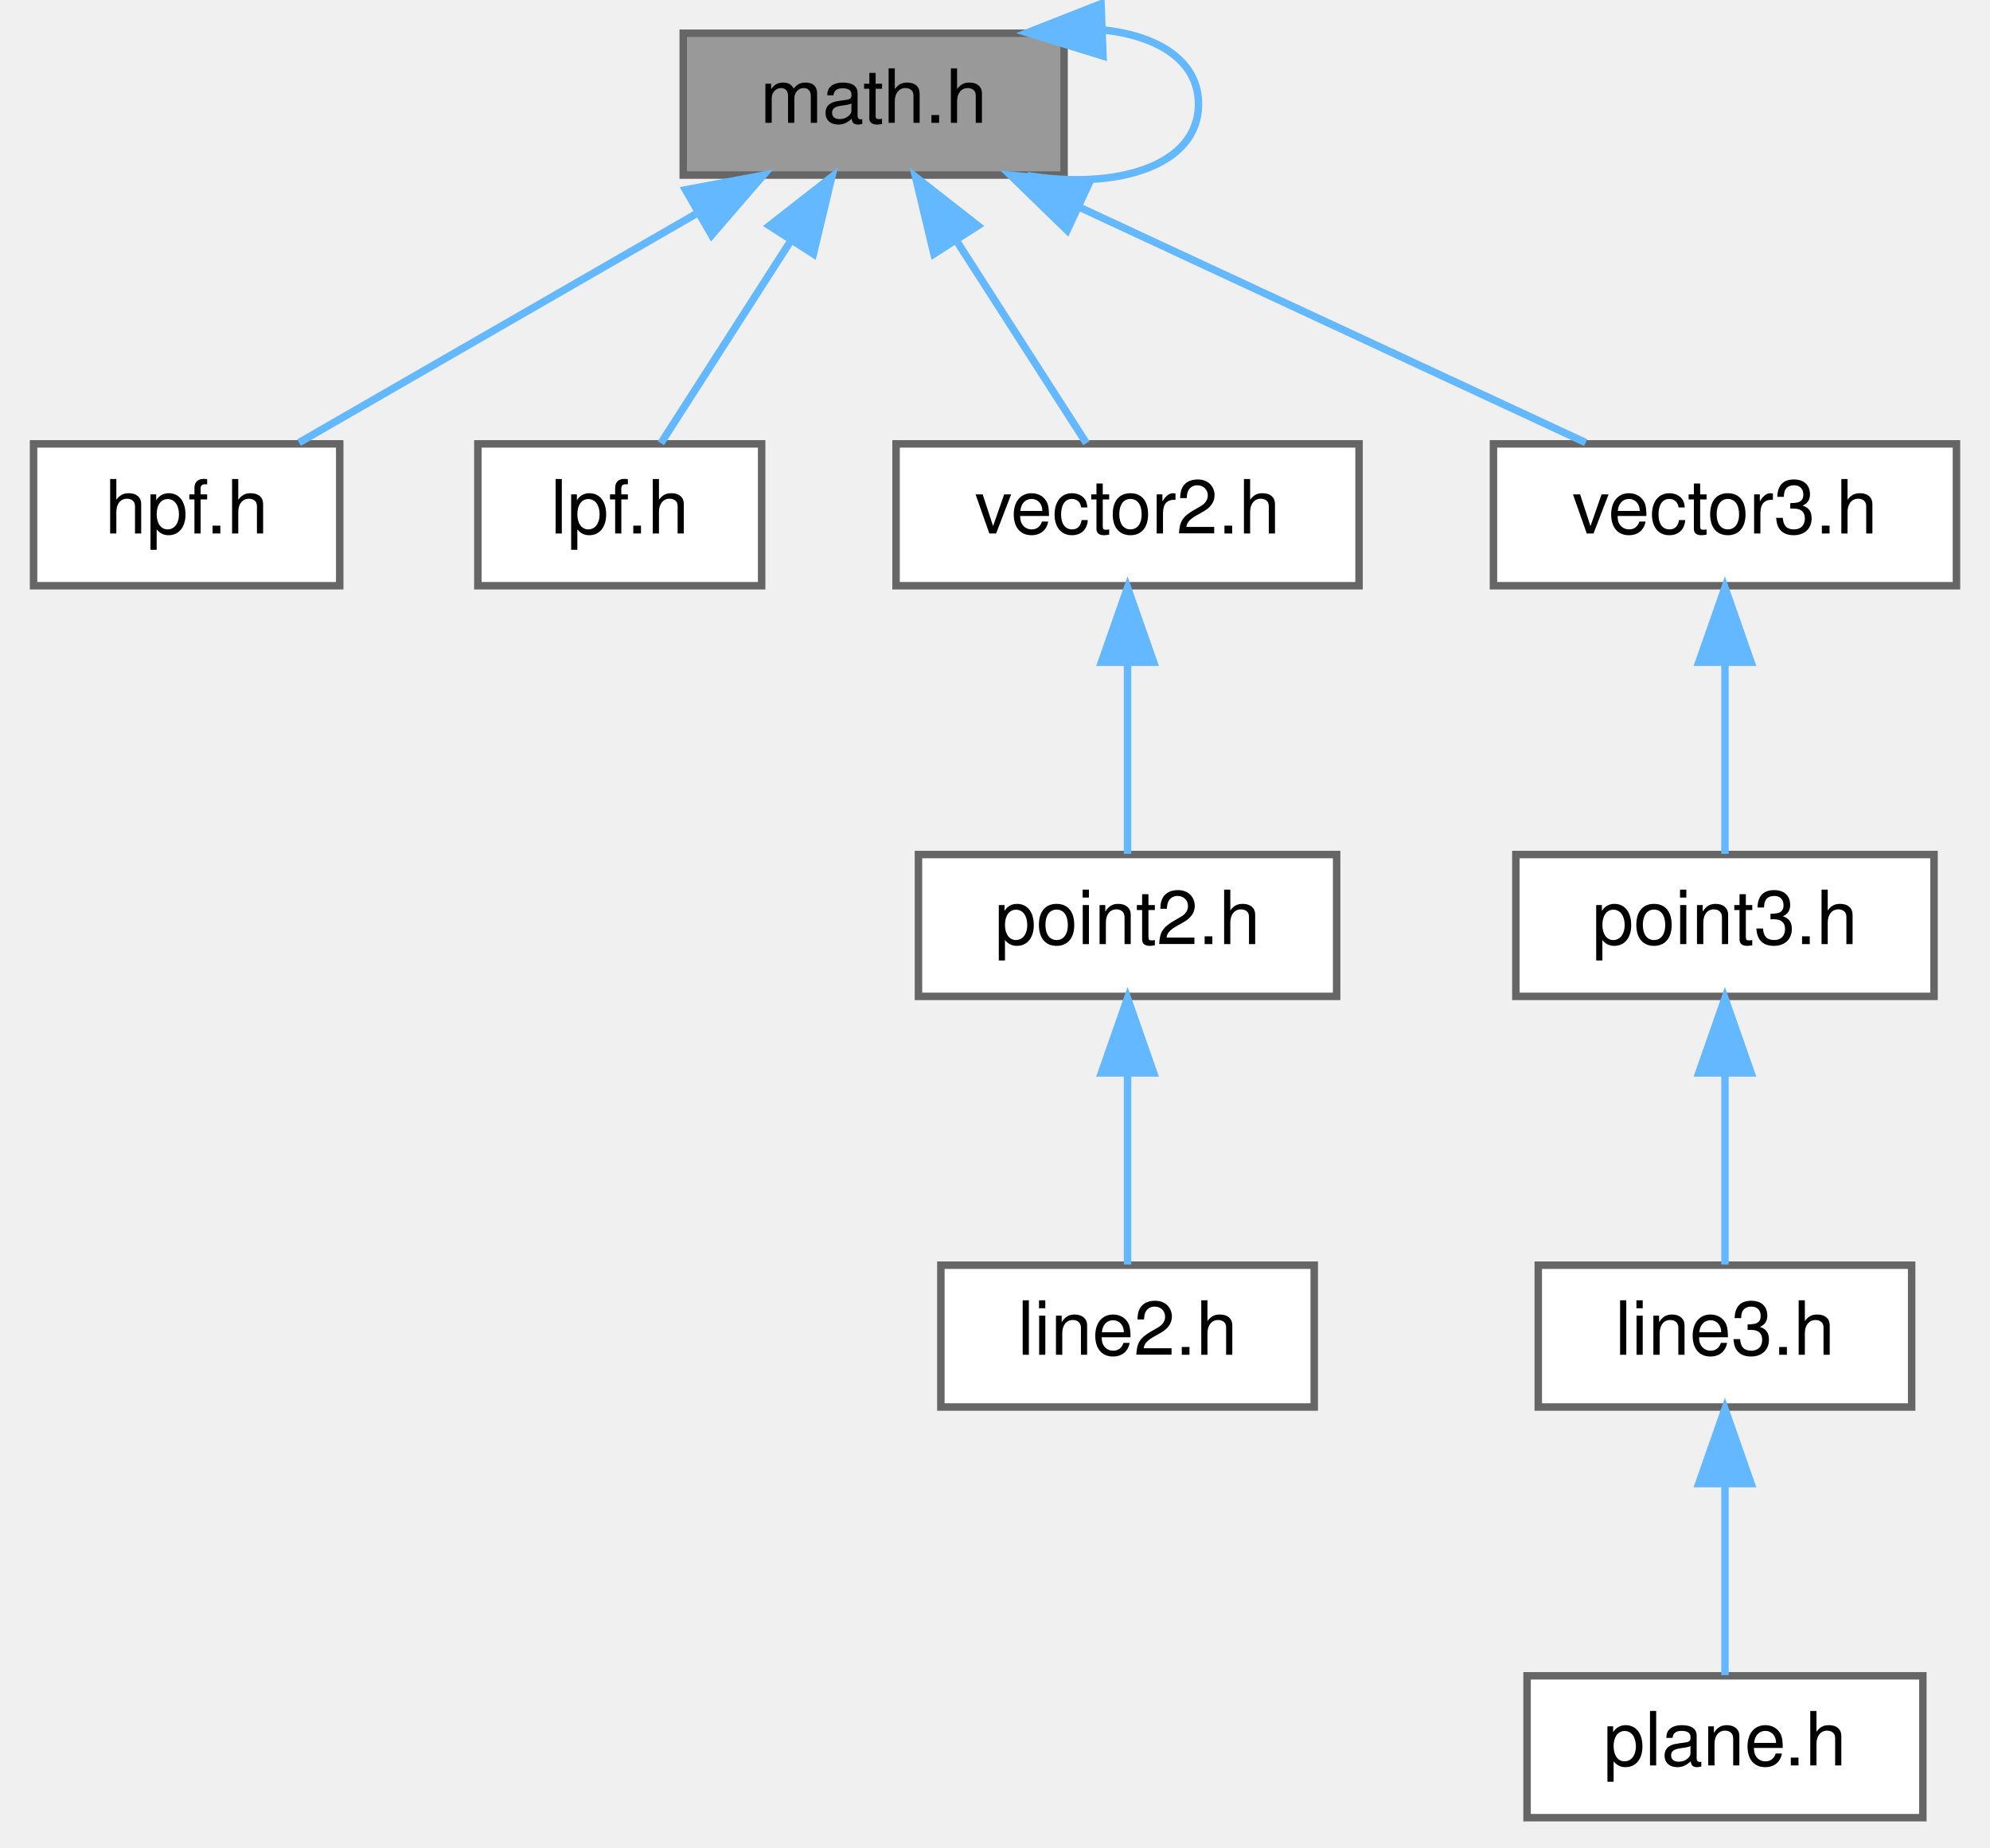
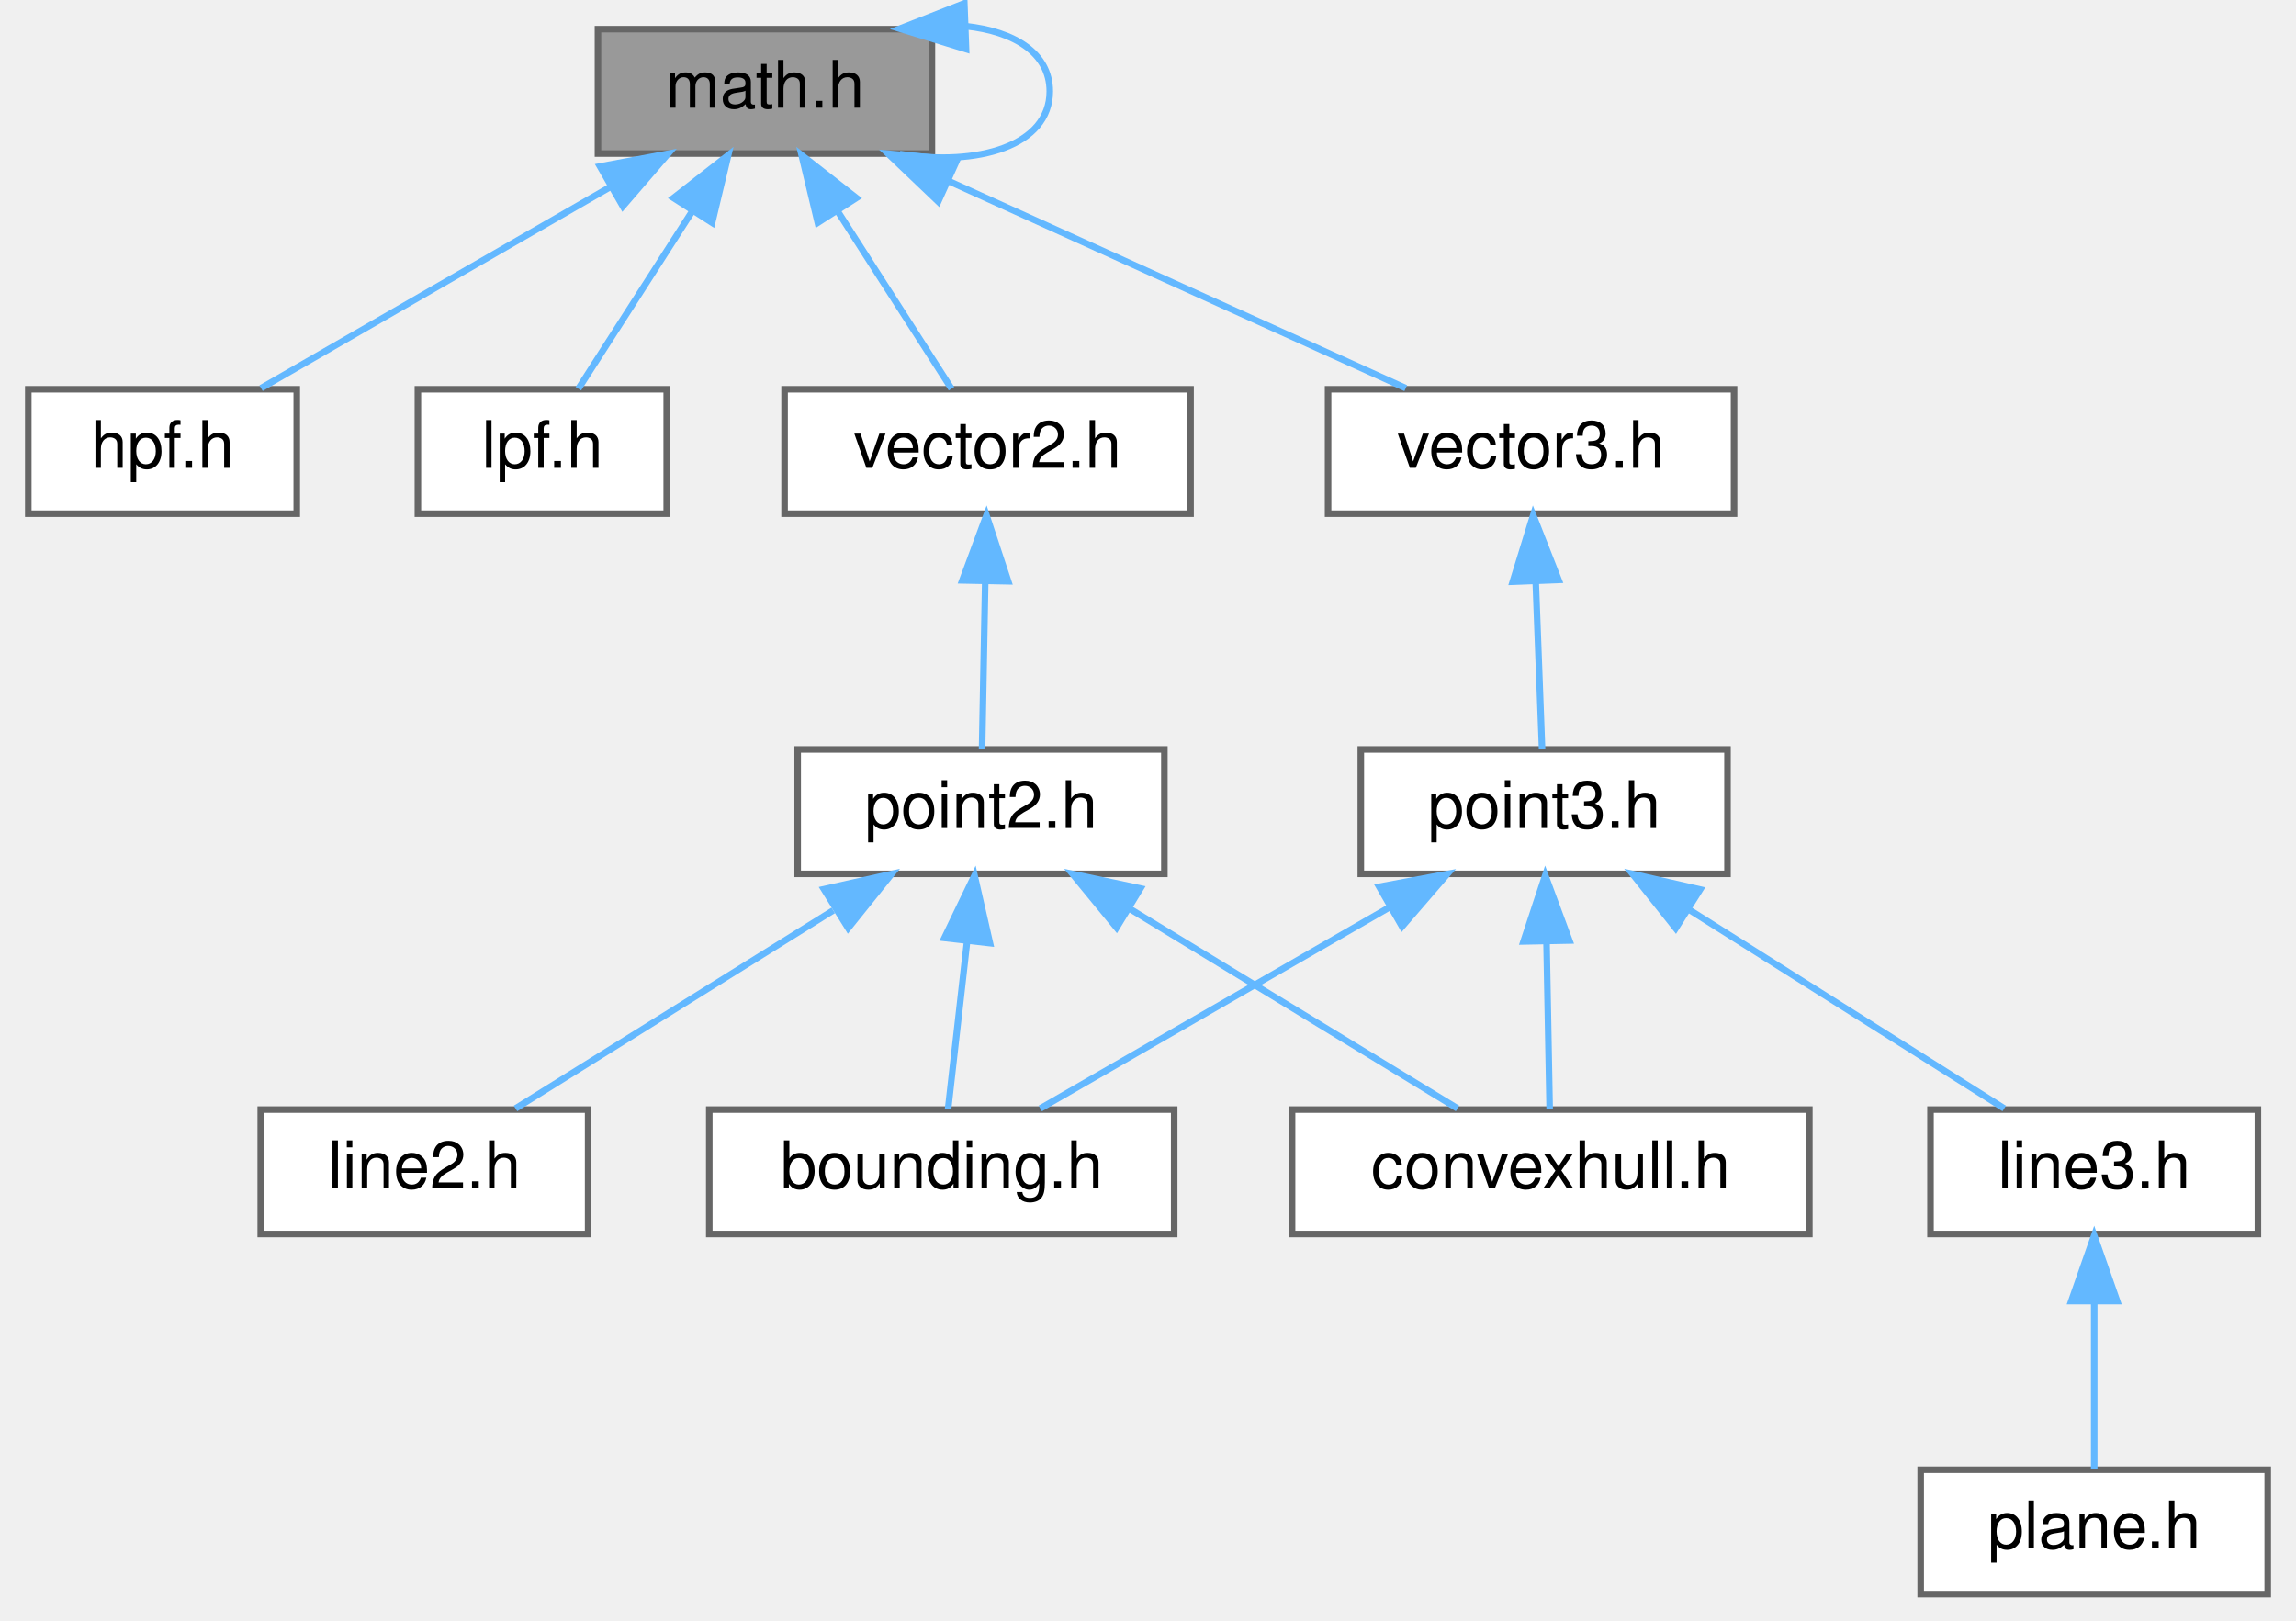
- <svg xmlns="http://www.w3.org/2000/svg" xmlns:xlink="http://www.w3.org/1999/xlink" width="266pt" height="247pt" viewBox="0.00 0.00 265.50 247.45">
+ <svg xmlns="http://www.w3.org/2000/svg" xmlns:xlink="http://www.w3.org/1999/xlink" width="350pt" height="247pt" viewBox="0.00 0.00 350.00 247.45">
  <g id="graph0" class="graph" transform="scale(1 1) rotate(0) translate(4 243.45)">
    <g id="Node000001" class="node">
      <g id="a_Node000001">
        <a xlink:title="mathematical algorithm library">
          <polygon fill="#999999" stroke="#666666" points="138,-239 87,-239 87,-220 138,-220 138,-239" />
          <text text-anchor="middle" x="112.5" y="-227" font-family="Helvetica,sans-Serif" font-size="10.00">math.h</text>
        </a>
      </g>
    </g>
    <g id="edge3_Node000001_Node000001" class="edge">
      <g id="a_edge3_Node000001_Node000001">
        <a xlink:title=" ">
          <path fill="none" stroke="#63b8ff" d="M143.17,-239.45C150.54,-238.67 156,-235.36 156,-229.5 156,-221.17 144.95,-217.98 133.09,-219.93" />
          <polygon fill="#63b8ff" stroke="#63b8ff" points="143.21,-235.95 133.09,-239.07 142.95,-242.94 143.21,-235.95" />
        </a>
      </g>
    </g>
    <g id="Node000002" class="node">
      <g id="a_Node000002">
        <a xlink:href="../../d1/df9/hpf_8h.html" target="_top" xlink:title="High Pass Filter.">
          <polygon fill="white" stroke="#666666" points="41,-184 0,-184 0,-165 41,-165 41,-184" />
          <text text-anchor="middle" x="20.5" y="-172" font-family="Helvetica,sans-Serif" font-size="10.00">hpf.h</text>
        </a>
      </g>
    </g>
    <g id="edge1_Node000001_Node000002" class="edge">
      <g id="a_edge1_Node000001_Node000002">
        <a xlink:title=" ">
          <path fill="none" stroke="#63b8ff" d="M89.01,-214.97C72.19,-205.28 50.05,-192.52 35.55,-184.17" />
          <polygon fill="#63b8ff" stroke="#63b8ff" points="87.31,-218.03 97.72,-219.98 90.8,-211.96 87.31,-218.03" />
        </a>
      </g>
    </g>
    <g id="Node000003" class="node">
      <g id="a_Node000003">
        <a xlink:href="../../db/d80/lpf_8h.html" target="_top" xlink:title="Low Pass Filter.">
          <polygon fill="white" stroke="#666666" points="97.5,-184 59.5,-184 59.5,-165 97.5,-165 97.5,-184" />
          <text text-anchor="middle" x="78.5" y="-172" font-family="Helvetica,sans-Serif" font-size="10.00">lpf.h</text>
        </a>
      </g>
    </g>
    <g id="edge2_Node000001_Node000003" class="edge">
      <g id="a_edge2_Node000001_Node000003">
        <a xlink:title=" ">
          <path fill="none" stroke="#63b8ff" d="M101.34,-211.1C95.53,-202.04 88.68,-191.37 84.01,-184.09" />
          <polygon fill="#63b8ff" stroke="#63b8ff" points="98.54,-213.22 106.89,-219.75 104.43,-209.44 98.54,-213.22" />
        </a>
      </g>
    </g>
    <g id="Node000004" class="node">
      <g id="a_Node000004">
        <a xlink:href="../../d1/d03/vector2_8h.html" target="_top" xlink:title="two-dimensional vector">
          <polygon fill="white" stroke="#666666" points="177.5,-184 115.5,-184 115.5,-165 177.5,-165 177.5,-184" />
          <text text-anchor="middle" x="146.5" y="-172" font-family="Helvetica,sans-Serif" font-size="10.00">vector2.h</text>
        </a>
      </g>
    </g>
    <g id="edge4_Node000001_Node000004" class="edge">
      <g id="a_edge4_Node000001_Node000004">
        <a xlink:title=" ">
          <path fill="none" stroke="#63b8ff" d="M123.66,-211.1C129.47,-202.04 136.32,-191.37 140.99,-184.09" />
          <polygon fill="#63b8ff" stroke="#63b8ff" points="120.57,-209.44 118.11,-219.75 126.46,-213.22 120.57,-209.44" />
        </a>
      </g>
    </g>
-     <g id="Node000007" class="node">
-       <g id="a_Node000007">
+     <g id="Node000009" class="node">
+       <g id="a_Node000009">
        <a xlink:href="../../d0/d7e/vector3_8h.html" target="_top" xlink:title="three-dimensional vector">
-           <polygon fill="white" stroke="#666666" points="257.5,-184 195.5,-184 195.5,-165 257.5,-165 257.5,-184" />
-           <text text-anchor="middle" x="226.5" y="-172" font-family="Helvetica,sans-Serif" font-size="10.00">vector3.h</text>
-         </a>
-       </g>
-     </g>
-     <g id="edge7_Node000001_Node000007" class="edge">
-       <g id="a_edge7_Node000001_Node000007">
-         <a xlink:title=" ">
-           <path fill="none" stroke="#63b8ff" d="M139.89,-215.77C160.92,-205.99 189.39,-192.75 207.85,-184.17" />
-           <polygon fill="#63b8ff" stroke="#63b8ff" points="138.41,-212.6 130.82,-219.98 141.36,-218.94 138.41,-212.6" />
+           <polygon fill="white" stroke="#666666" points="260.5,-184 198.5,-184 198.5,-165 260.5,-165 260.5,-184" />
+           <text text-anchor="middle" x="229.5" y="-172" font-family="Helvetica,sans-Serif" font-size="10.00">vector3.h</text>
+         </a>
+       </g>
+     </g>
+     <g id="edge9_Node000001_Node000009" class="edge">
+       <g id="a_edge9_Node000001_Node000009">
+         <a xlink:title=" ">
+           <path fill="none" stroke="#63b8ff" d="M140.61,-215.77C162.19,-205.99 191.41,-192.75 210.36,-184.17" />
+           <polygon fill="#63b8ff" stroke="#63b8ff" points="138.96,-212.67 131.3,-219.98 141.85,-219.05 138.96,-212.67" />
        </a>
      </g>
    </g>
    <g id="Node000005" class="node">
      <g id="a_Node000005">
        <a xlink:href="../../df/d7b/point2_8h.html" target="_top" xlink:title="two-dimensional point">
-           <polygon fill="white" stroke="#666666" points="174.5,-129 118.5,-129 118.5,-110 174.5,-110 174.5,-129" />
-           <text text-anchor="middle" x="146.5" y="-117" font-family="Helvetica,sans-Serif" font-size="10.00">point2.h</text>
+           <polygon fill="white" stroke="#666666" points="173.5,-129 117.5,-129 117.5,-110 173.5,-110 173.5,-129" />
+           <text text-anchor="middle" x="145.5" y="-117" font-family="Helvetica,sans-Serif" font-size="10.00">point2.h</text>
        </a>
      </g>
    </g>
    <g id="edge5_Node000004_Node000005" class="edge">
      <g id="a_edge5_Node000004_Node000005">
        <a xlink:title=" ">
-           <path fill="none" stroke="#63b8ff" d="M146.5,-154.66C146.5,-145.93 146.5,-135.99 146.5,-129.09" />
-           <polygon fill="#63b8ff" stroke="#63b8ff" points="143,-154.75 146.5,-164.75 150,-154.75 143,-154.75" />
+           <path fill="none" stroke="#63b8ff" d="M146.14,-154.66C145.98,-145.93 145.79,-135.99 145.66,-129.09" />
+           <polygon fill="#63b8ff" stroke="#63b8ff" points="142.65,-154.82 146.33,-164.75 149.65,-154.68 142.65,-154.82" />
        </a>
      </g>
    </g>
    <g id="Node000006" class="node">
      <g id="a_Node000006">
-         <a xlink:href="../../de/d8d/line2_8h.html" target="_top" xlink:title="two-dimensional line">
-           <polygon fill="white" stroke="#666666" points="171.5,-74 121.5,-74 121.5,-55 171.5,-55 171.5,-74" />
-           <text text-anchor="middle" x="146.5" y="-62" font-family="Helvetica,sans-Serif" font-size="10.00">line2.h</text>
+         <a xlink:href="../../d3/d44/bounding_8h.html" target="_top" xlink:title="bounding volume">
+           <polygon fill="white" stroke="#666666" points="175,-74 104,-74 104,-55 175,-55 175,-74" />
+           <text text-anchor="middle" x="139.5" y="-62" font-family="Helvetica,sans-Serif" font-size="10.00">bounding.h</text>
        </a>
      </g>
    </g>
    <g id="edge6_Node000005_Node000006" class="edge">
      <g id="a_edge6_Node000005_Node000006">
        <a xlink:title=" ">
-           <path fill="none" stroke="#63b8ff" d="M146.5,-99.66C146.5,-90.93 146.5,-80.99 146.5,-74.09" />
-           <polygon fill="#63b8ff" stroke="#63b8ff" points="143,-99.75 146.5,-109.75 150,-99.75 143,-99.75" />
+           <path fill="none" stroke="#63b8ff" d="M143.37,-99.66C142.38,-90.93 141.25,-80.99 140.47,-74.09" />
+           <polygon fill="#63b8ff" stroke="#63b8ff" points="139.91,-100.21 144.51,-109.75 146.86,-99.42 139.91,-100.21" />
+         </a>
+       </g>
+     </g>
+     <g id="Node000007" class="node">
+       <g id="a_Node000007">
+         <a xlink:href="../../d3/d57/convexhull_8h.html" target="_top" xlink:title="convex hull algorithms">
+           <polygon fill="white" stroke="#666666" points="272,-74 193,-74 193,-55 272,-55 272,-74" />
+           <text text-anchor="middle" x="232.5" y="-62" font-family="Helvetica,sans-Serif" font-size="10.00">convexhull.h</text>
+         </a>
+       </g>
+     </g>
+     <g id="edge7_Node000005_Node000007" class="edge">
+       <g id="a_edge7_Node000005_Node000007">
+         <a xlink:title=" ">
+           <path fill="none" stroke="#63b8ff" d="M168.16,-104.7C184.01,-95.04 204.69,-82.44 218.27,-74.17" />
+           <polygon fill="#63b8ff" stroke="#63b8ff" points="166.2,-101.79 159.48,-109.98 169.84,-107.77 166.2,-101.79" />
        </a>
      </g>
    </g>
    <g id="Node000008" class="node">
      <g id="a_Node000008">
-         <a xlink:href="../../d1/d0b/point3_8h.html" target="_top" xlink:title="three-dimensional point">
-           <polygon fill="white" stroke="#666666" points="254.5,-129 198.5,-129 198.5,-110 254.5,-110 254.5,-129" />
-           <text text-anchor="middle" x="226.5" y="-117" font-family="Helvetica,sans-Serif" font-size="10.00">point3.h</text>
-         </a>
-       </g>
-     </g>
-     <g id="edge8_Node000007_Node000008" class="edge">
-       <g id="a_edge8_Node000007_Node000008">
-         <a xlink:title=" ">
-           <path fill="none" stroke="#63b8ff" d="M226.5,-154.66C226.5,-145.93 226.5,-135.99 226.5,-129.09" />
-           <polygon fill="#63b8ff" stroke="#63b8ff" points="223,-154.75 226.5,-164.75 230,-154.75 223,-154.75" />
-         </a>
-       </g>
-     </g>
-     <g id="Node000009" class="node">
-       <g id="a_Node000009">
-         <a xlink:href="../../d2/de1/line3_8h.html" target="_top" xlink:title="three-dimensional line">
-           <polygon fill="white" stroke="#666666" points="251.5,-74 201.5,-74 201.5,-55 251.5,-55 251.5,-74" />
-           <text text-anchor="middle" x="226.5" y="-62" font-family="Helvetica,sans-Serif" font-size="10.00">line3.h</text>
-         </a>
-       </g>
-     </g>
-     <g id="edge9_Node000008_Node000009" class="edge">
-       <g id="a_edge9_Node000008_Node000009">
-         <a xlink:title=" ">
-           <path fill="none" stroke="#63b8ff" d="M226.5,-99.66C226.5,-90.93 226.5,-80.99 226.5,-74.09" />
-           <polygon fill="#63b8ff" stroke="#63b8ff" points="223,-99.75 226.5,-109.75 230,-99.75 223,-99.75" />
+         <a xlink:href="../../de/d8d/line2_8h.html" target="_top" xlink:title="two-dimensional line">
+           <polygon fill="white" stroke="#666666" points="85.5,-74 35.5,-74 35.5,-55 85.5,-55 85.5,-74" />
+           <text text-anchor="middle" x="60.5" y="-62" font-family="Helvetica,sans-Serif" font-size="10.00">line2.h</text>
+         </a>
+       </g>
+     </g>
+     <g id="edge8_Node000005_Node000008" class="edge">
+       <g id="a_edge8_Node000005_Node000008">
+         <a xlink:title=" ">
+           <path fill="none" stroke="#63b8ff" d="M122.93,-104.42C107.5,-94.81 87.55,-82.37 74.41,-74.17" />
+           <polygon fill="#63b8ff" stroke="#63b8ff" points="121.51,-107.66 131.84,-109.98 125.21,-101.72 121.51,-107.66" />
        </a>
      </g>
    </g>
    <g id="Node000010" class="node">
      <g id="a_Node000010">
-         <a xlink:href="../../db/d8b/plane_8h.html" target="_top" xlink:title="three-dimensional plane">
-           <polygon fill="white" stroke="#666666" points="253,-19 200,-19 200,0 253,0 253,-19" />
-           <text text-anchor="middle" x="226.5" y="-7" font-family="Helvetica,sans-Serif" font-size="10.00">plane.h</text>
+         <a xlink:href="../../d1/d0b/point3_8h.html" target="_top" xlink:title="three-dimensional point">
+           <polygon fill="white" stroke="#666666" points="259.5,-129 203.5,-129 203.5,-110 259.5,-110 259.5,-129" />
+           <text text-anchor="middle" x="231.5" y="-117" font-family="Helvetica,sans-Serif" font-size="10.00">point3.h</text>
        </a>
      </g>
    </g>
    <g id="edge10_Node000009_Node000010" class="edge">
      <g id="a_edge10_Node000009_Node000010">
        <a xlink:title=" ">
-           <path fill="none" stroke="#63b8ff" d="M226.5,-44.66C226.5,-35.93 226.5,-25.99 226.5,-19.09" />
-           <polygon fill="#63b8ff" stroke="#63b8ff" points="223,-44.75 226.5,-54.75 230,-44.75 223,-44.75" />
+           <path fill="none" stroke="#63b8ff" d="M230.21,-154.66C230.54,-145.93 230.92,-135.99 231.18,-129.09" />
+           <polygon fill="#63b8ff" stroke="#63b8ff" points="226.71,-154.62 229.83,-164.75 233.7,-154.89 226.71,-154.62" />
+         </a>
+       </g>
+     </g>
+     <g id="edge11_Node000010_Node000006" class="edge">
+       <g id="a_edge11_Node000010_Node000006">
+         <a xlink:title=" ">
+           <path fill="none" stroke="#63b8ff" d="M208.01,-104.97C191.19,-95.28 169.05,-82.52 154.55,-74.17" />
+           <polygon fill="#63b8ff" stroke="#63b8ff" points="206.31,-108.03 216.72,-109.98 209.8,-101.96 206.31,-108.03" />
+         </a>
+       </g>
+     </g>
+     <g id="edge12_Node000010_Node000007" class="edge">
+       <g id="a_edge12_Node000010_Node000007">
+         <a xlink:title=" ">
+           <path fill="none" stroke="#63b8ff" d="M231.86,-99.66C232.02,-90.93 232.21,-80.99 232.34,-74.09" />
+           <polygon fill="#63b8ff" stroke="#63b8ff" points="228.35,-99.68 231.67,-109.75 235.35,-99.82 228.35,-99.68" />
+         </a>
+       </g>
+     </g>
+     <g id="Node000011" class="node">
+       <g id="a_Node000011">
+         <a xlink:href="../../d2/de1/line3_8h.html" target="_top" xlink:title="three-dimensional line">
+           <polygon fill="white" stroke="#666666" points="340.5,-74 290.5,-74 290.5,-55 340.5,-55 340.5,-74" />
+           <text text-anchor="middle" x="315.5" y="-62" font-family="Helvetica,sans-Serif" font-size="10.00">line3.h</text>
+         </a>
+       </g>
+     </g>
+     <g id="edge13_Node000010_Node000011" class="edge">
+       <g id="a_edge13_Node000010_Node000011">
+         <a xlink:title=" ">
+           <path fill="none" stroke="#63b8ff" d="M253.81,-104.42C269.05,-94.81 288.77,-82.37 301.76,-74.17" />
+           <polygon fill="#63b8ff" stroke="#63b8ff" points="251.59,-101.69 245,-109.98 255.32,-107.61 251.59,-101.69" />
+         </a>
+       </g>
+     </g>
+     <g id="Node000012" class="node">
+       <g id="a_Node000012">
+         <a xlink:href="../../db/d8b/plane_8h.html" target="_top" xlink:title="three-dimensional plane">
+           <polygon fill="white" stroke="#666666" points="342,-19 289,-19 289,0 342,0 342,-19" />
+           <text text-anchor="middle" x="315.5" y="-7" font-family="Helvetica,sans-Serif" font-size="10.00">plane.h</text>
+         </a>
+       </g>
+     </g>
+     <g id="edge14_Node000011_Node000012" class="edge">
+       <g id="a_edge14_Node000011_Node000012">
+         <a xlink:title=" ">
+           <path fill="none" stroke="#63b8ff" d="M315.5,-44.66C315.5,-35.93 315.5,-25.99 315.5,-19.09" />
+           <polygon fill="#63b8ff" stroke="#63b8ff" points="312,-44.75 315.5,-54.75 319,-44.75 312,-44.75" />
        </a>
      </g>
    </g>
  </g>
</svg>
